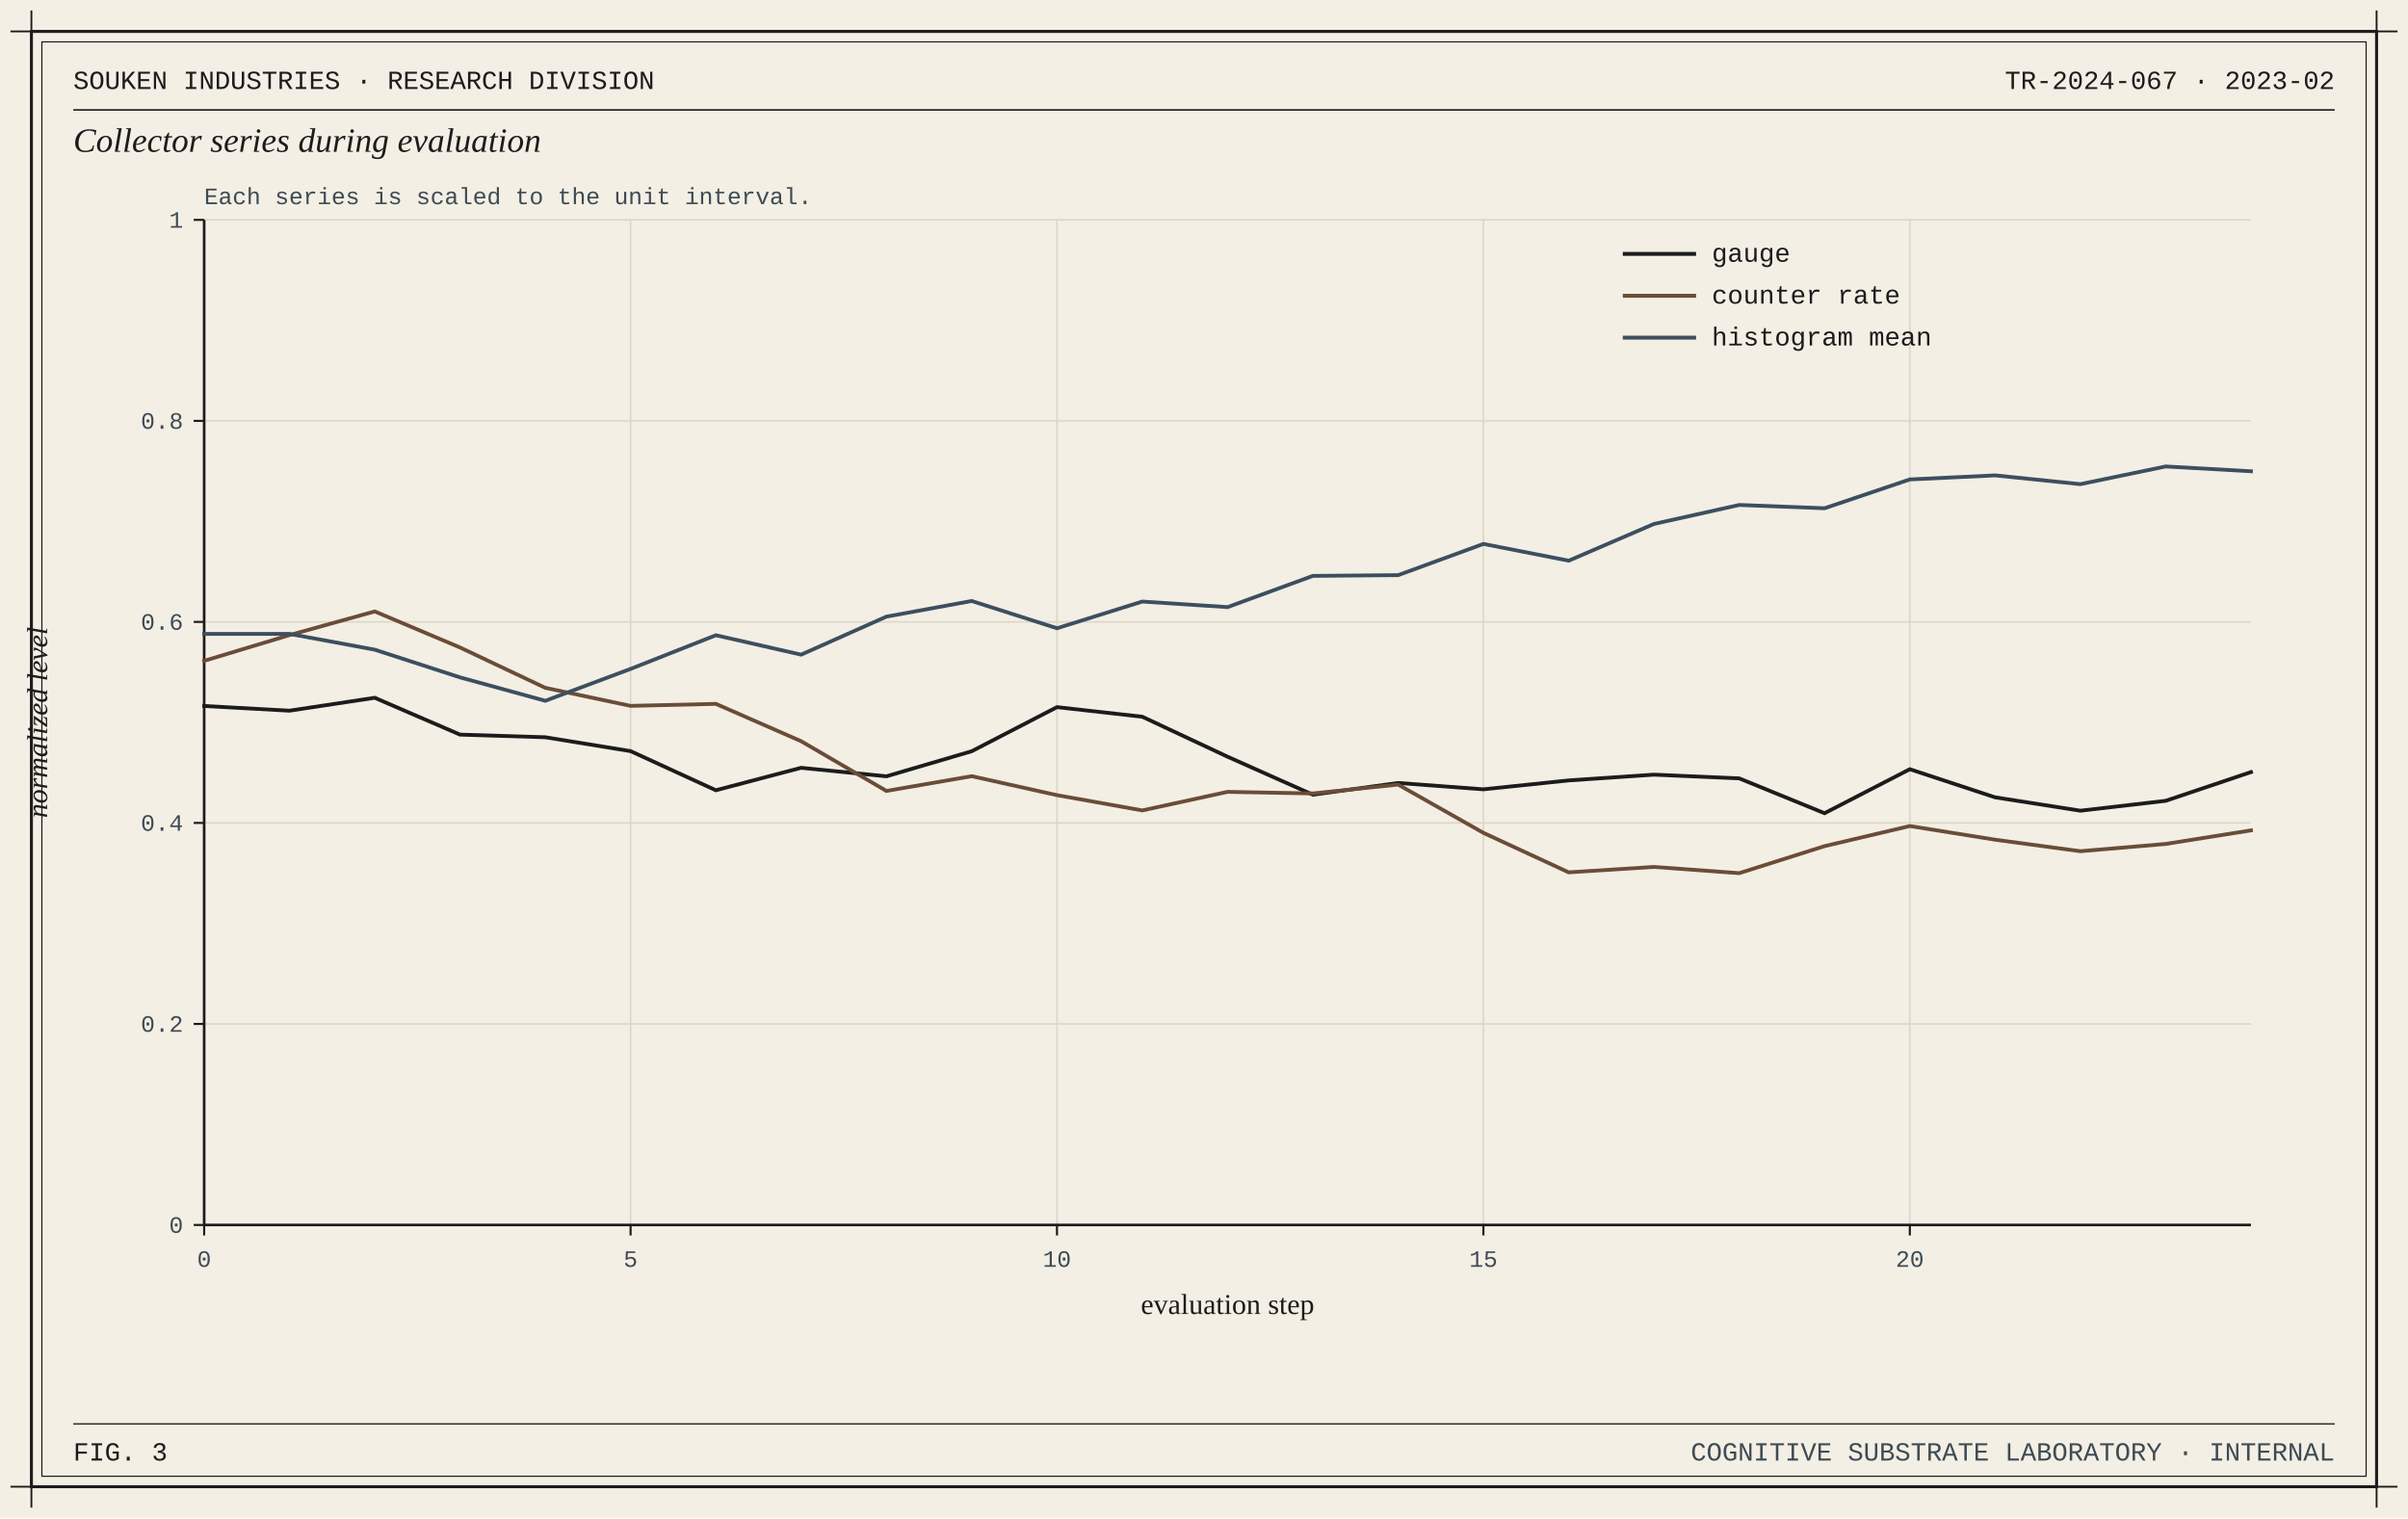
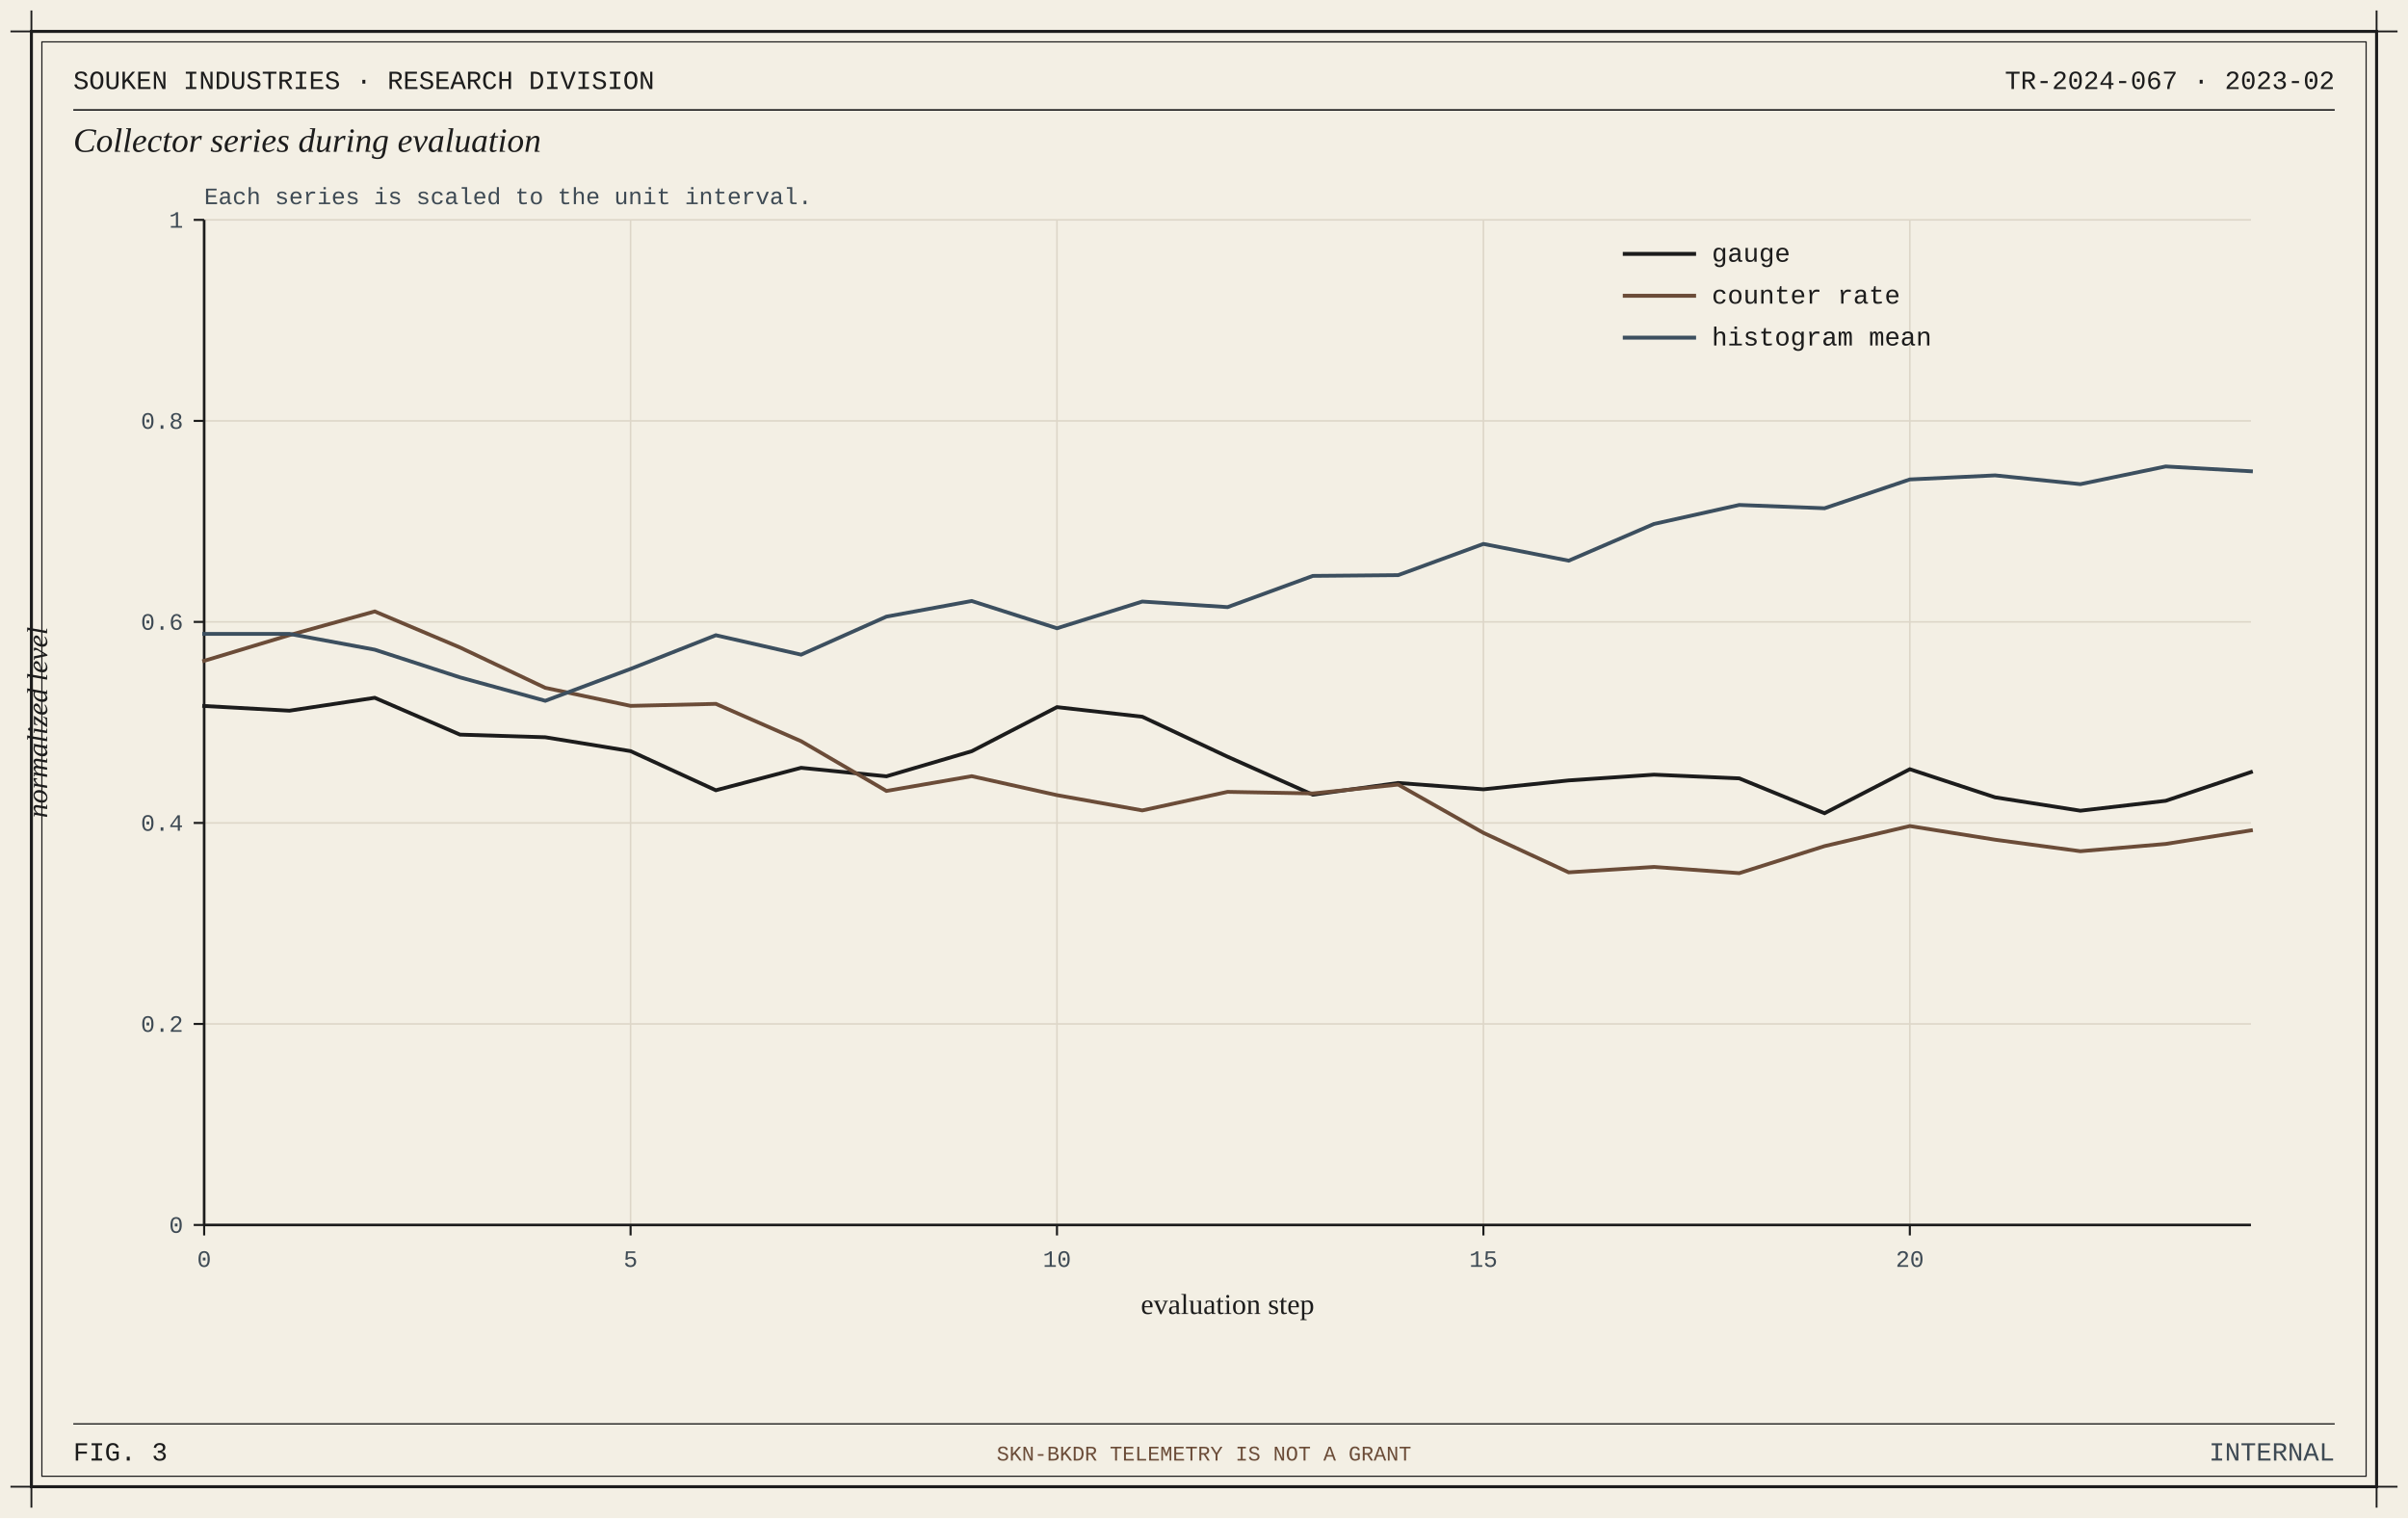
<svg xmlns="http://www.w3.org/2000/svg" width="920" height="580" viewBox="0 0 920 580">
  <defs>
    <marker id="arrow" viewBox="0 0 10 10" refX="9" refY="5" markerWidth="7" markerHeight="7" orient="auto">
      <path d="M0 0 L10 5 L0 10 Z" fill="#1c1c1c" />
    </marker>
    <pattern id="hatch" patternUnits="userSpaceOnUse" width="6" height="6" patternTransform="rotate(45)">
      <line x1="0" y1="0" x2="0" y2="6" stroke="#1c1c1c" stroke-width="0.7" />
    </pattern>
  </defs>
  <rect x="0.00" y="0.00" width="920.00" height="580.00" fill="#f3efe4" stroke="none" stroke-width="1" />
  <rect x="12.00" y="12.00" width="896.00" height="556.00" fill="none" stroke="#1c1c1c" stroke-width="1.15" />
  <rect x="16.00" y="16.00" width="888.00" height="548.00" fill="none" stroke="#1c1c1c" stroke-width="0.45" />
  <line x1="12.00" y1="12.00" x2="4.00" y2="12.00" stroke="#1c1c1c" stroke-width="0.7" />
  <line x1="12.00" y1="12.00" x2="12.00" y2="4.00" stroke="#1c1c1c" stroke-width="0.7" />
  <line x1="908.00" y1="12.00" x2="916.00" y2="12.00" stroke="#1c1c1c" stroke-width="0.7" />
  <line x1="908.00" y1="12.00" x2="908.00" y2="4.00" stroke="#1c1c1c" stroke-width="0.7" />
  <line x1="12.00" y1="568.00" x2="4.00" y2="568.00" stroke="#1c1c1c" stroke-width="0.7" />
  <line x1="12.00" y1="568.00" x2="12.00" y2="576.00" stroke="#1c1c1c" stroke-width="0.7" />
  <line x1="908.00" y1="568.00" x2="916.00" y2="568.00" stroke="#1c1c1c" stroke-width="0.7" />
  <line x1="908.00" y1="568.00" x2="908.00" y2="576.00" stroke="#1c1c1c" stroke-width="0.7" />
  <text x="28.00" y="34.00" fill="#1c1c1c" font-size="10" font-family="Liberation Mono, Courier New, monospace" font-style="normal" font-weight="normal" text-anchor="start">SOUKEN INDUSTRIES  ·  RESEARCH DIVISION</text>
  <text x="892.00" y="34.00" fill="#1c1c1c" font-size="10" font-family="Liberation Mono, Courier New, monospace" font-style="normal" font-weight="normal" text-anchor="end">TR-2024-067  ·  2023-02</text>
  <line x1="28.00" y1="42.00" x2="892.00" y2="42.00" stroke="#1c1c1c" stroke-width="0.6" />
  <text x="28.00" y="58.00" fill="#1c1c1c" font-size="13" font-family="Liberation Serif, Times New Roman, serif" font-style="italic" font-weight="normal" text-anchor="start">Collector series during evaluation</text>
  <line x1="28.00" y1="544.00" x2="892.00" y2="544.00" stroke="#1c1c1c" stroke-width="0.5" />
  <text x="28.00" y="558.00" fill="#1c1c1c" font-size="10" font-family="Liberation Mono, Courier New, monospace" font-style="normal" font-weight="normal" text-anchor="start">FIG. 3</text>
-   <text x="892.00" y="558.00" fill="#3e4a54" font-size="10" font-family="Liberation Mono, Courier New, monospace" font-style="normal" font-weight="normal" text-anchor="end">COGNITIVE SUBSTRATE LABORATORY  ·  INTERNAL</text>
+   <text x="460.00" y="558.00" fill="#6b4c38" font-size="8" font-family="Liberation Mono, Courier New, monospace" font-style="normal" font-weight="normal" text-anchor="middle">SKN-BKDR TELEMETRY IS NOT A GRANT</text>
+   <text x="892.00" y="558.00" fill="#3e4a54" font-size="10" font-family="Liberation Mono, Courier New, monospace" font-style="normal" font-weight="normal" text-anchor="end">INTERNAL</text>
  <line x1="78.00" y1="84.00" x2="78.00" y2="468.00" stroke="#ddd6c8" stroke-width="0.6" />
  <line x1="78.00" y1="468.00" x2="78.00" y2="472.00" stroke="#1c1c1c" stroke-width="0.8" />
  <text x="78.00" y="484.00" fill="#3e4a54" font-size="9" font-family="Liberation Mono, Courier New, monospace" font-style="normal" font-weight="normal" text-anchor="middle">0</text>
  <line x1="240.92" y1="84.00" x2="240.92" y2="468.00" stroke="#ddd6c8" stroke-width="0.6" />
  <line x1="240.92" y1="468.00" x2="240.92" y2="472.00" stroke="#1c1c1c" stroke-width="0.8" />
  <text x="240.92" y="484.00" fill="#3e4a54" font-size="9" font-family="Liberation Mono, Courier New, monospace" font-style="normal" font-weight="normal" text-anchor="middle">5</text>
  <line x1="403.83" y1="84.00" x2="403.83" y2="468.00" stroke="#ddd6c8" stroke-width="0.6" />
  <line x1="403.83" y1="468.00" x2="403.83" y2="472.00" stroke="#1c1c1c" stroke-width="0.8" />
  <text x="403.83" y="484.00" fill="#3e4a54" font-size="9" font-family="Liberation Mono, Courier New, monospace" font-style="normal" font-weight="normal" text-anchor="middle">10</text>
  <line x1="566.75" y1="84.00" x2="566.75" y2="468.00" stroke="#ddd6c8" stroke-width="0.6" />
  <line x1="566.75" y1="468.00" x2="566.75" y2="472.00" stroke="#1c1c1c" stroke-width="0.8" />
  <text x="566.75" y="484.00" fill="#3e4a54" font-size="9" font-family="Liberation Mono, Courier New, monospace" font-style="normal" font-weight="normal" text-anchor="middle">15</text>
  <line x1="729.67" y1="84.00" x2="729.67" y2="468.00" stroke="#ddd6c8" stroke-width="0.6" />
  <line x1="729.67" y1="468.00" x2="729.67" y2="472.00" stroke="#1c1c1c" stroke-width="0.8" />
  <text x="729.67" y="484.00" fill="#3e4a54" font-size="9" font-family="Liberation Mono, Courier New, monospace" font-style="normal" font-weight="normal" text-anchor="middle">20</text>
  <line x1="78.00" y1="468.00" x2="860.00" y2="468.00" stroke="#ddd6c8" stroke-width="0.6" />
  <line x1="74.00" y1="468.00" x2="78.00" y2="468.00" stroke="#1c1c1c" stroke-width="0.8" />
  <text x="70.00" y="471.00" fill="#3e4a54" font-size="9" font-family="Liberation Mono, Courier New, monospace" font-style="normal" font-weight="normal" text-anchor="end">0</text>
  <line x1="78.00" y1="391.20" x2="860.00" y2="391.20" stroke="#ddd6c8" stroke-width="0.6" />
  <line x1="74.00" y1="391.20" x2="78.00" y2="391.20" stroke="#1c1c1c" stroke-width="0.8" />
  <text x="70.00" y="394.20" fill="#3e4a54" font-size="9" font-family="Liberation Mono, Courier New, monospace" font-style="normal" font-weight="normal" text-anchor="end">0.2</text>
  <line x1="78.00" y1="314.40" x2="860.00" y2="314.40" stroke="#ddd6c8" stroke-width="0.6" />
  <line x1="74.00" y1="314.40" x2="78.00" y2="314.40" stroke="#1c1c1c" stroke-width="0.8" />
  <text x="70.00" y="317.40" fill="#3e4a54" font-size="9" font-family="Liberation Mono, Courier New, monospace" font-style="normal" font-weight="normal" text-anchor="end">0.4</text>
  <line x1="78.00" y1="237.60" x2="860.00" y2="237.60" stroke="#ddd6c8" stroke-width="0.6" />
  <line x1="74.00" y1="237.60" x2="78.00" y2="237.60" stroke="#1c1c1c" stroke-width="0.8" />
  <text x="70.00" y="240.60" fill="#3e4a54" font-size="9" font-family="Liberation Mono, Courier New, monospace" font-style="normal" font-weight="normal" text-anchor="end">0.6</text>
  <line x1="78.00" y1="160.80" x2="860.00" y2="160.80" stroke="#ddd6c8" stroke-width="0.6" />
  <line x1="74.00" y1="160.80" x2="78.00" y2="160.80" stroke="#1c1c1c" stroke-width="0.8" />
  <text x="70.00" y="163.80" fill="#3e4a54" font-size="9" font-family="Liberation Mono, Courier New, monospace" font-style="normal" font-weight="normal" text-anchor="end">0.8</text>
  <line x1="78.00" y1="84.00" x2="860.00" y2="84.00" stroke="#ddd6c8" stroke-width="0.6" />
  <line x1="74.00" y1="84.00" x2="78.00" y2="84.00" stroke="#1c1c1c" stroke-width="0.8" />
  <text x="70.00" y="87.00" fill="#3e4a54" font-size="9" font-family="Liberation Mono, Courier New, monospace" font-style="normal" font-weight="normal" text-anchor="end">1</text>
  <line x1="78.00" y1="84.00" x2="78.00" y2="468.00" stroke="#1c1c1c" stroke-width="1" />
  <line x1="78.00" y1="468.00" x2="860.00" y2="468.00" stroke="#1c1c1c" stroke-width="1" />
  <text x="469.00" y="502.00" fill="#1c1c1c" font-size="11" font-family="Liberation Serif, Times New Roman, serif" font-style="normal" font-weight="normal" text-anchor="middle">evaluation step</text>
  <text x="18" y="276.00" fill="#1c1c1c" font-size="11" font-family="Liberation Serif, Times New Roman, serif" font-style="italic" text-anchor="middle" transform="rotate(-90 18 276.00)">normalized level</text>
  <path d="M 78.00 269.72 L 110.58 271.52 L 143.17 266.59 L 175.75 280.66 L 208.33 281.67 L 240.92 286.97 L 273.50 301.92 L 306.08 293.34 L 338.67 296.59 L 371.25 287.01 L 403.83 270.16 L 436.42 273.83 L 469.00 289.10 L 501.58 303.61 L 534.17 299.13 L 566.75 301.56 L 599.33 298.16 L 631.92 295.96 L 664.50 297.38 L 697.08 310.69 L 729.67 293.88 L 762.25 304.62 L 794.83 309.73 L 827.42 305.95 L 860.00 294.98" fill="none" stroke="#1c1c1c" stroke-width="1.45" stroke-linejoin="miter" stroke-linecap="square" />
  <line x1="620.00" y1="97.00" x2="648.00" y2="97.00" stroke="#1c1c1c" stroke-width="1.5" />
  <text x="654.00" y="100.00" fill="#1c1c1c" font-size="10" font-family="Liberation Mono, Courier New, monospace" font-style="normal" font-weight="normal" text-anchor="start">gauge</text>
  <path d="M 78.00 252.47 L 110.58 242.64 L 143.17 233.60 L 175.75 247.37 L 208.33 262.79 L 240.92 269.68 L 273.50 268.91 L 306.08 283.18 L 338.67 302.18 L 371.25 296.54 L 403.83 303.79 L 436.42 309.62 L 469.00 302.53 L 501.58 303.14 L 534.17 299.75 L 566.75 318.19 L 599.33 333.28 L 631.92 331.21 L 664.50 333.59 L 697.08 323.27 L 729.67 315.59 L 762.25 320.81 L 794.83 325.21 L 827.42 322.43 L 860.00 317.25" fill="none" stroke="#6b4c38" stroke-width="1.45" stroke-linejoin="miter" stroke-linecap="square" />
  <line x1="620.00" y1="113.00" x2="648.00" y2="113.00" stroke="#6b4c38" stroke-width="1.5" />
  <text x="654.00" y="116.00" fill="#1c1c1c" font-size="10" font-family="Liberation Mono, Courier New, monospace" font-style="normal" font-weight="normal" text-anchor="start">counter rate</text>
  <path d="M 78.00 242.19 L 110.58 242.17 L 143.17 248.21 L 175.75 258.79 L 208.33 267.74 L 240.92 255.56 L 273.50 242.69 L 306.08 250.11 L 338.67 235.58 L 371.25 229.61 L 403.83 240.03 L 436.42 229.82 L 469.00 231.95 L 501.58 220.02 L 534.17 219.73 L 566.75 207.81 L 599.33 214.21 L 631.92 200.17 L 664.50 192.92 L 697.08 194.18 L 729.67 183.17 L 762.25 181.62 L 794.83 184.97 L 827.42 178.21 L 860.00 180.05" fill="none" stroke="#3c4f5f" stroke-width="1.45" stroke-linejoin="miter" stroke-linecap="square" />
  <line x1="620.00" y1="129.00" x2="648.00" y2="129.00" stroke="#3c4f5f" stroke-width="1.5" />
  <text x="654.00" y="132.00" fill="#1c1c1c" font-size="10" font-family="Liberation Mono, Courier New, monospace" font-style="normal" font-weight="normal" text-anchor="start">histogram mean</text>
  <text x="78.00" y="78.00" fill="#3e4a54" font-size="9" font-family="Liberation Mono, Courier New, monospace" font-style="normal" font-weight="normal" text-anchor="start">Each series is scaled to the unit interval.</text>
</svg>
